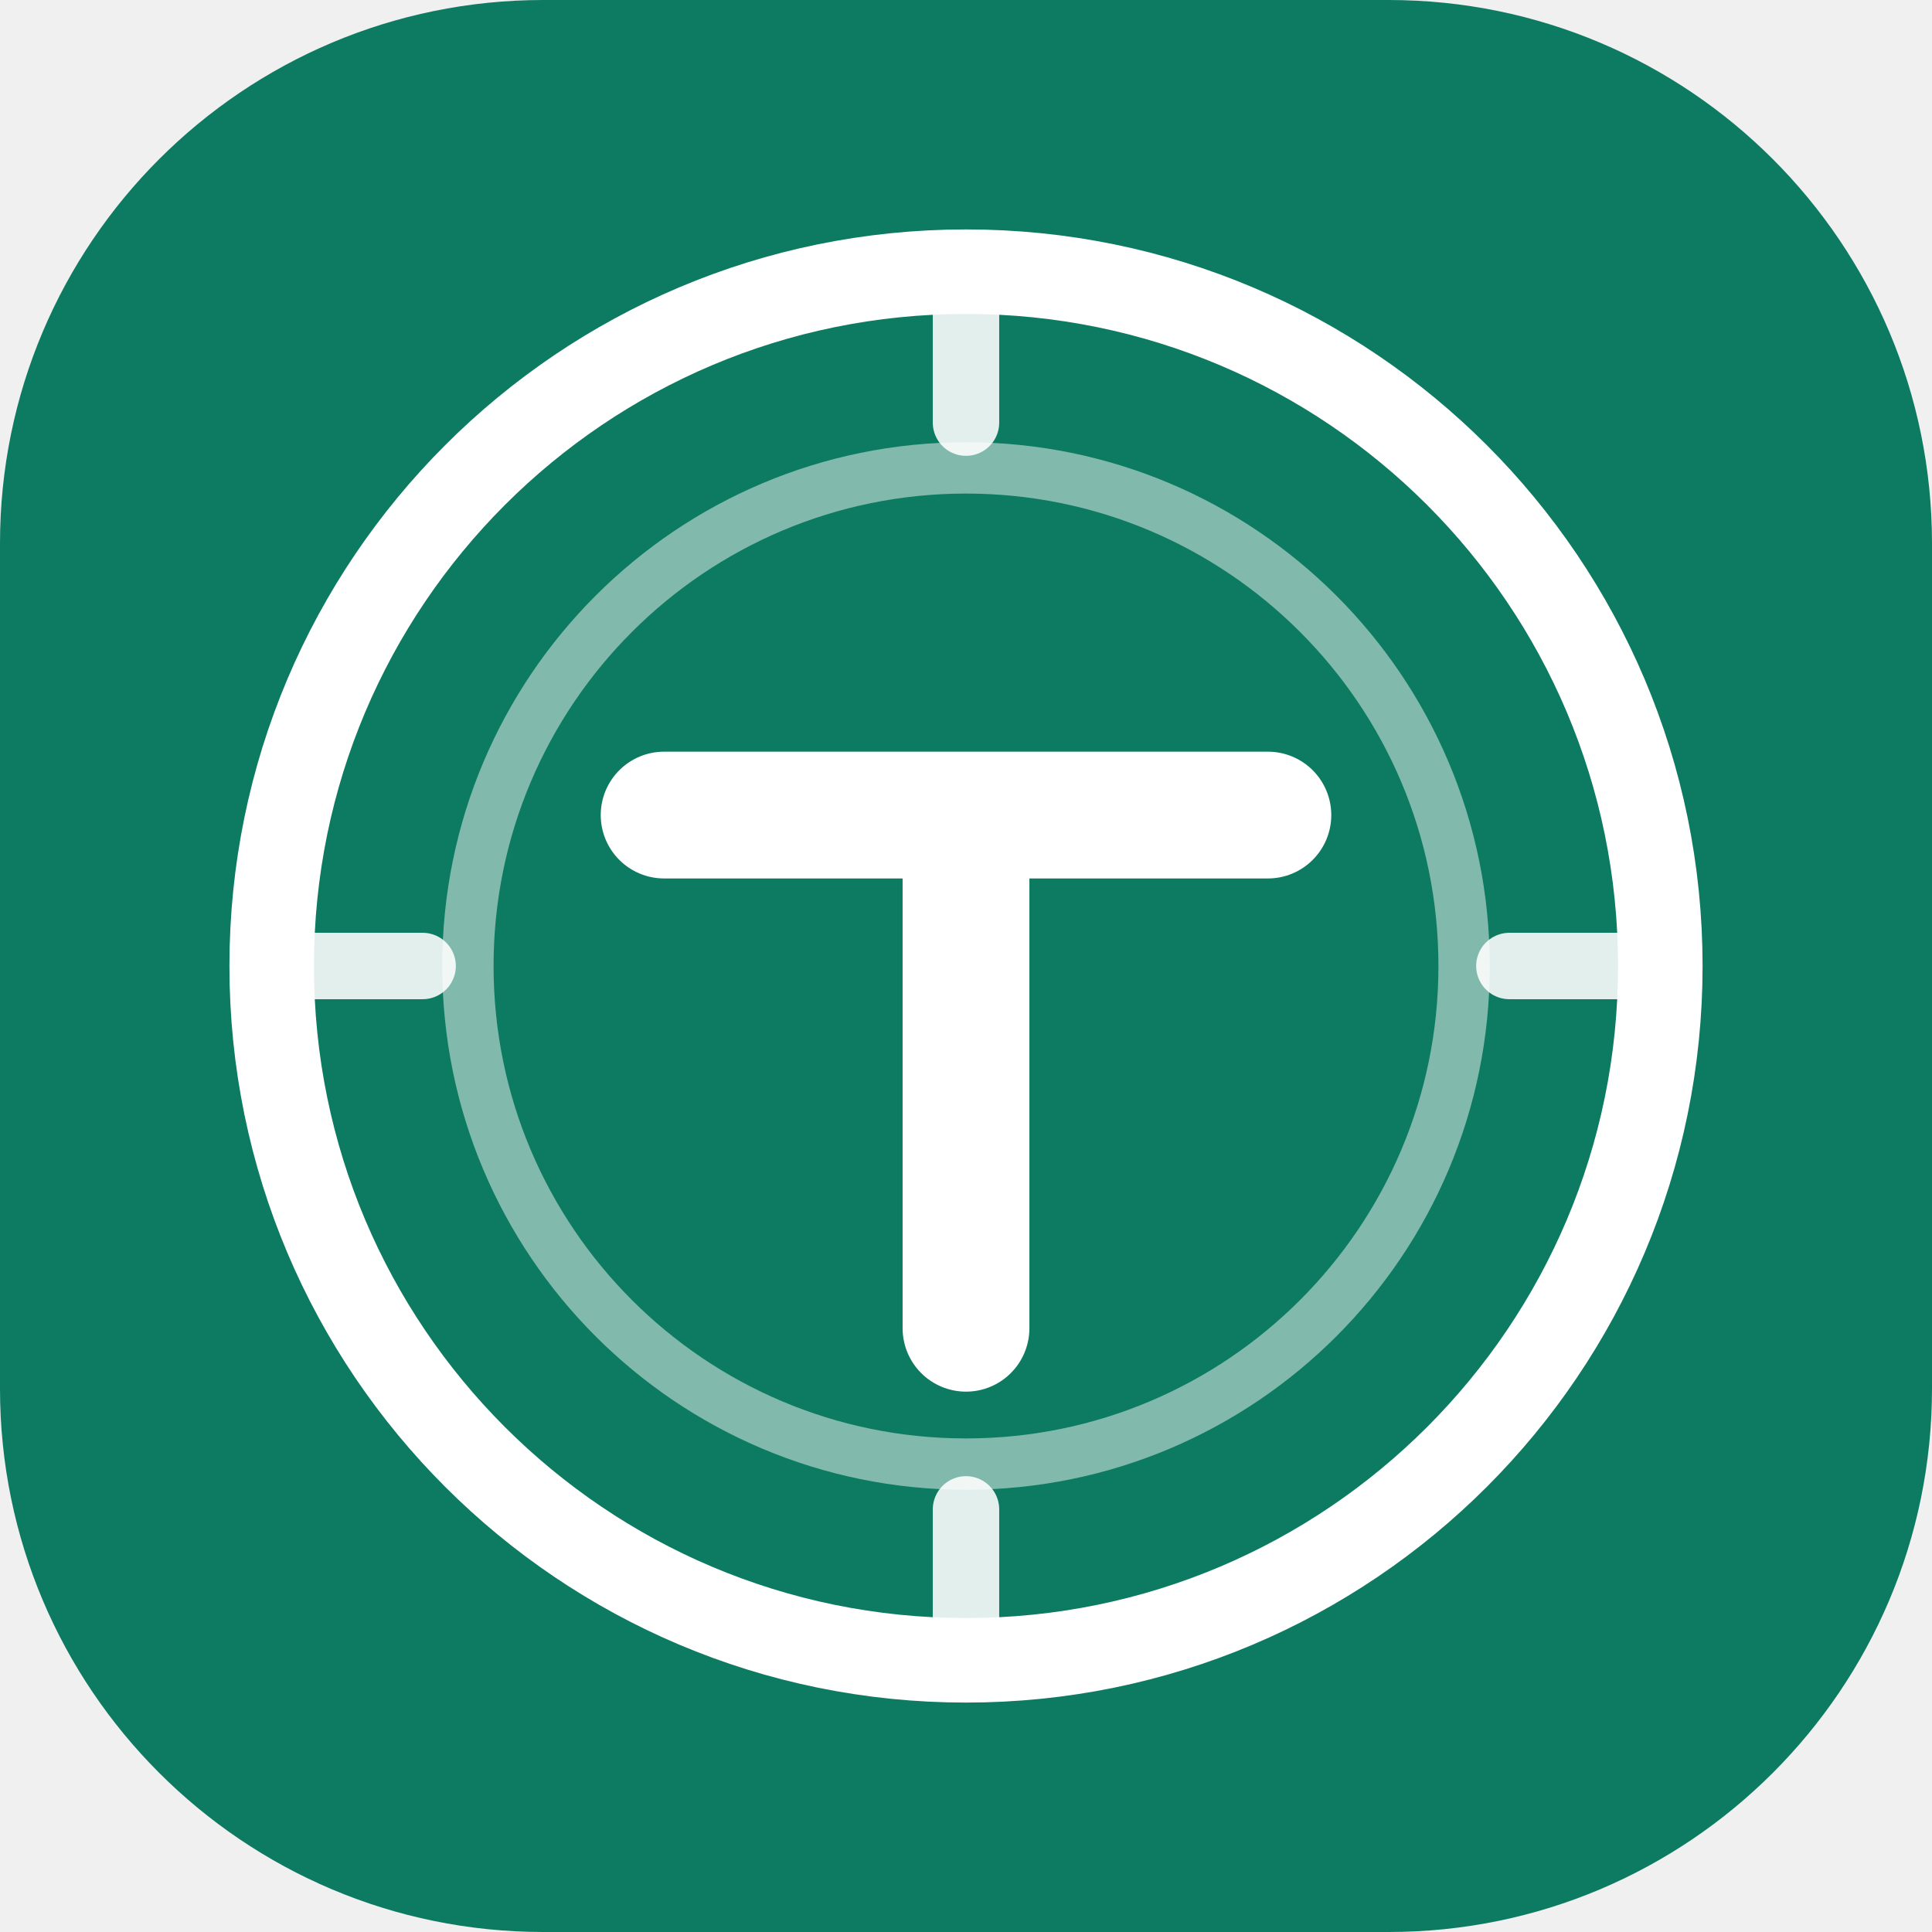
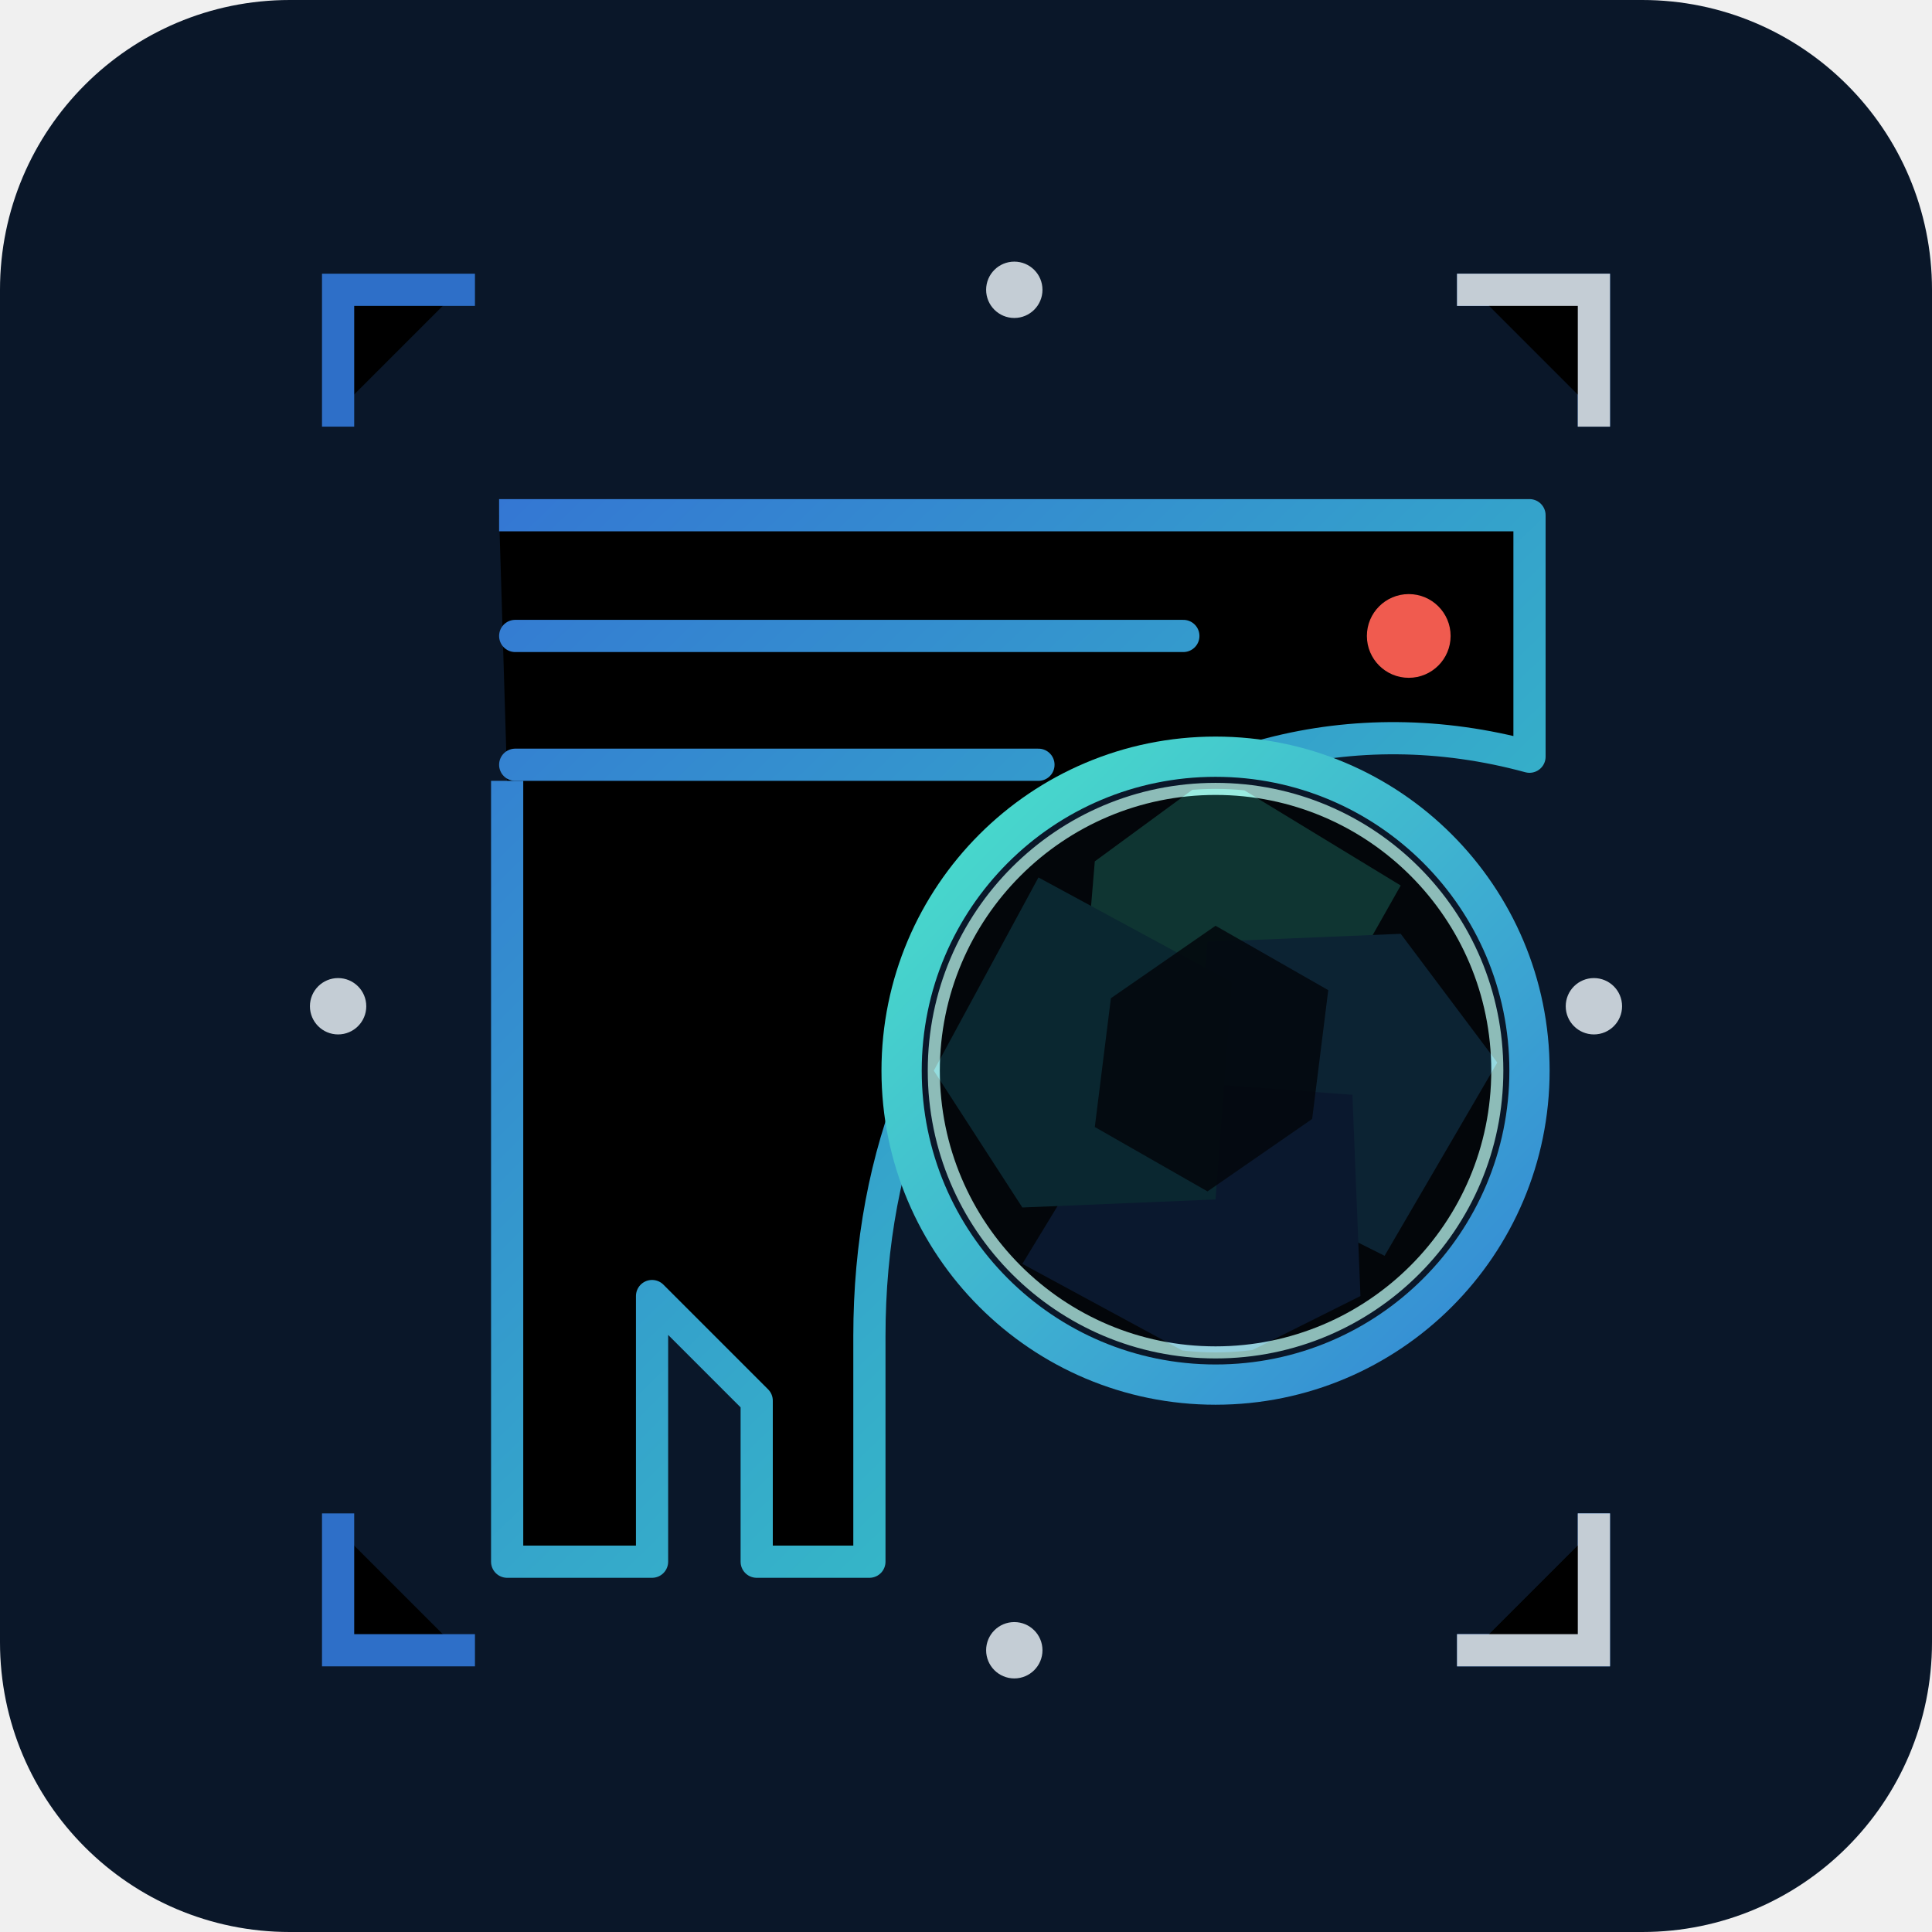
- <svg xmlns="http://www.w3.org/2000/svg" width="64" height="64" viewBox="0 0 64 64">
-   <rect width="64" height="64" rx="18" fill="#0d7b61" />
-   <circle cx="32" cy="32" r="23" fill="none" stroke="#fff" stroke-width="2.8" />
-   <circle cx="32" cy="32" r="16.5" fill="none" stroke="#fff" stroke-width="1.7" opacity=".48" />
-   <path d="M32 9v5M32 50v5M9 32h5M50 32h5" stroke="#fff" stroke-width="2.2" stroke-linecap="round" opacity=".88" />
-   <path d="M22 27h20M32 27v17" fill="none" stroke="#fff" stroke-width="4.2" stroke-linecap="round" stroke-linejoin="round" />
+ <svg xmlns="http://www.w3.org/2000/svg" width="64" height="64" viewBox="0 0 240 240">
+   <defs>
+     <linearGradient id="frame" x1="62" y1="62" x2="190" y2="194" gradientUnits="userSpaceOnUse">
+       <stop stop-color="#3477D3" />
+       <stop offset="1" stop-color="#35D0C3" />
+     </linearGradient>
+     <linearGradient id="lens" x1="117" y1="99" x2="188" y2="169" gradientUnits="userSpaceOnUse">
+       <stop stop-color="#49DCCB" />
+       <stop offset="1" stop-color="#3488D5" />
+     </linearGradient>
+     <clipPath id="lensClip">
+       <circle cx="151" cy="133" r="35" />
+     </clipPath>
+   </defs>
+   <rect width="240" height="240" rx="36" fill="#0A1729" />
+   <path d="M42 51V36h15M183 36h15v15M42 190v15h15M183 205h15v-15" stroke="#2E6FC8" stroke-width="4" stroke-linecap="square" />
+   <path d="M183 36h15v15M183 205h15v-15" stroke="#C4CDD5" stroke-width="4" stroke-linecap="square" />
+   <circle cx="126" cy="36" r="3.5" fill="#C4CDD5" />
+   <circle cx="126" cy="205" r="3.5" fill="#C4CDD5" />
+   <circle cx="42" cy="125" r="3.5" fill="#C4CDD5" />
+   <circle cx="198" cy="125" r="3.5" fill="#C4CDD5" />
+   <path d="M62 64h128v30c-22-6-44 0-59 15-15 15-23 34-23 57v28H94v-20l-13-13v33H63V97" stroke="url(#frame)" stroke-width="4" stroke-linejoin="round" />
+   <path d="M64 79h83M64 95h65" stroke="url(#frame)" stroke-width="4" stroke-linecap="round" />
+   <circle cx="175" cy="79" r="5.2" fill="#F05B4F" />
+   <circle cx="151" cy="133" r="39" fill="#0A1729" stroke="url(#lens)" stroke-width="5" />
+   <g clip-path="url(#lensClip)">
+     <path d="m151 96 23 14-13 23-27-2 2-24z" fill="#3DD5C7" />
+     <path d="m186 132-14 24-24-12 2-27 24-1z" fill="#318ACD" />
+     <path d="m151 170-24-13 14-23 27 2 1 25z" fill="#285FB6" />
+     <path d="m116 133 13-24 24 13-2 27-24 1z" fill="#279CBF" />
+     <path d="m151 115 14 8-2 16-13 9-14-8 2-16z" fill="#0B1B31" opacity=".86" />
+   </g>
+   <circle cx="151" cy="133" r="35" stroke="#B8F3E8" stroke-width="1.5" opacity=".75" />
</svg>
